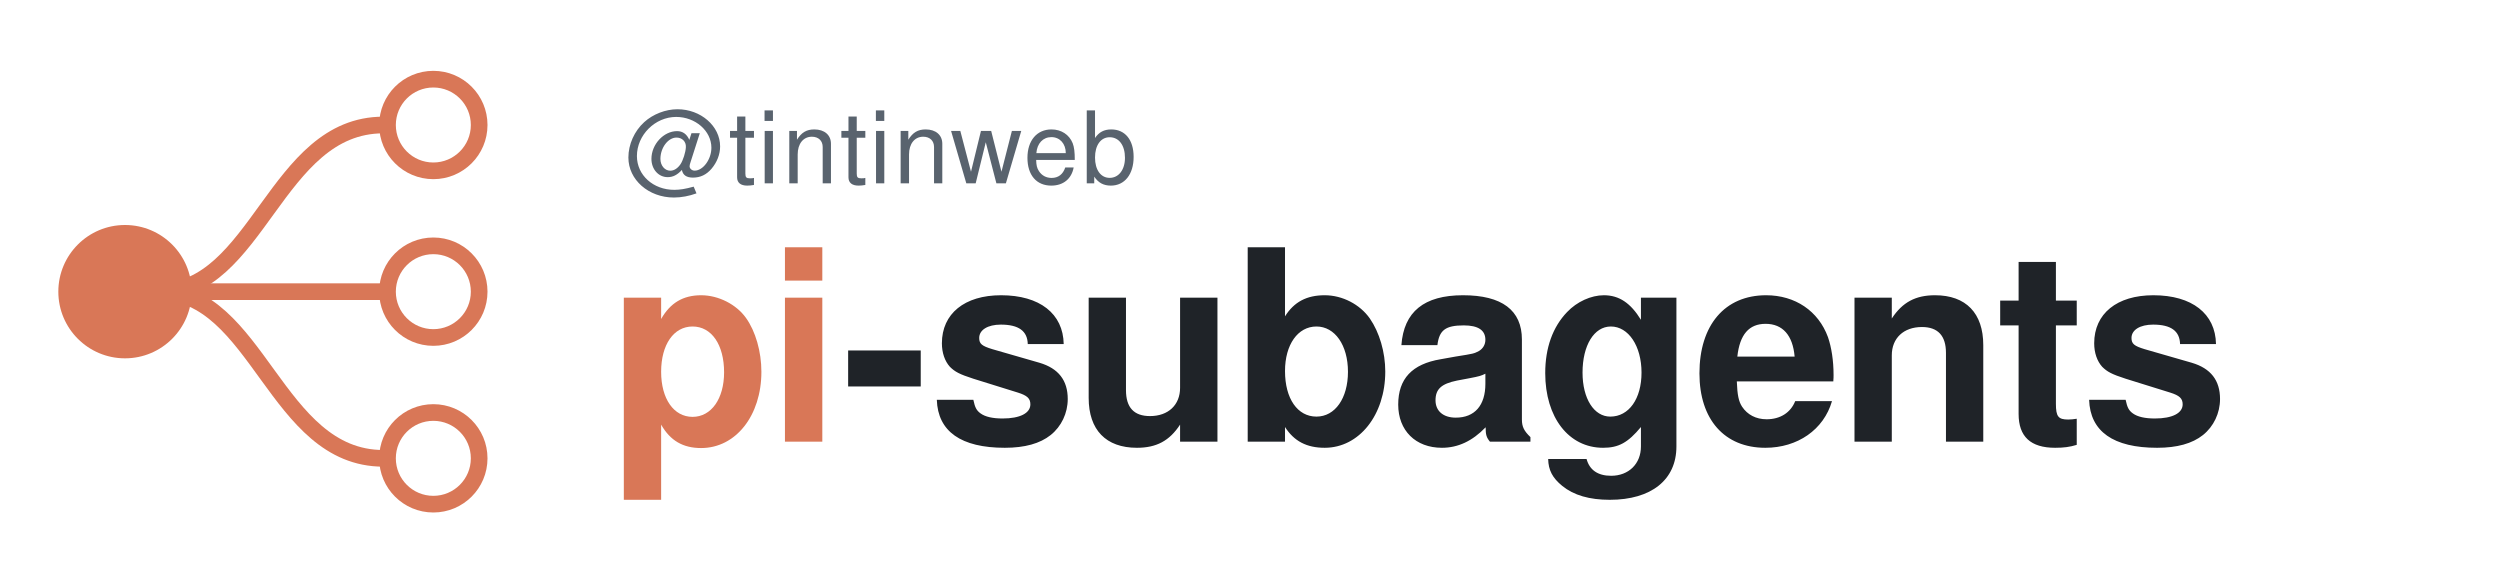
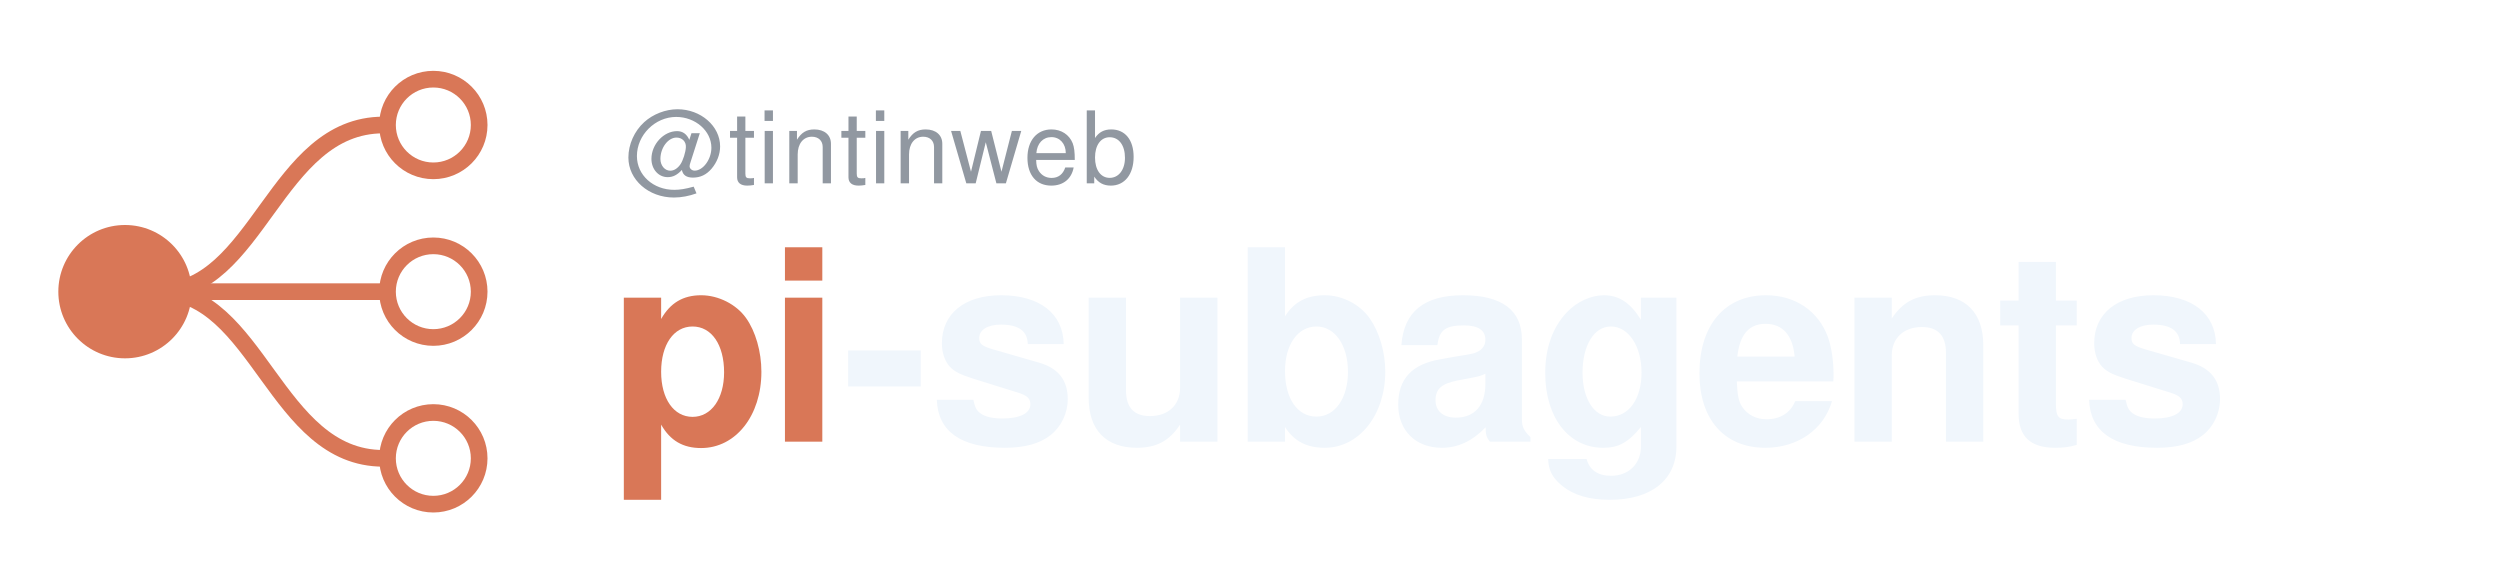
<svg xmlns="http://www.w3.org/2000/svg" width="600" height="140" viewBox="0 0 600 140" role="img" aria-label="@tintinweb/pi-subagents">
  <style>
    .edge { stroke: #d97757; stroke-width: 4; stroke-linecap: round; fill: none; }
    .parent { fill: #d97757; }
    .child { fill: none; stroke: #d97757; stroke-width: 4; }
-     .word { fill: #1f2328; font-family: -apple-system, BlinkMacSystemFont, "Segoe UI", Helvetica, Arial, sans-serif; font-weight: 700; font-size: 64px; letter-spacing: -1px; }
-     .scope { fill: #59636e; font-family: -apple-system, BlinkMacSystemFont, "Segoe UI", Helvetica, Arial, sans-serif; font-weight: 500; font-size: 24px; letter-spacing: 0.5px; }
+     .word { fill: #f0f6fc; font-family: -apple-system, BlinkMacSystemFont, "Segoe UI", Helvetica, Arial, sans-serif; font-weight: 700; font-size: 64px; letter-spacing: -1px; }
+     .scope { fill: #9198a1; font-family: -apple-system, BlinkMacSystemFont, "Segoe UI", Helvetica, Arial, sans-serif; font-weight: 500; font-size: 24px; letter-spacing: 0.5px; }
    .accent { fill: #d97757; }
-     @media (prefers-color-scheme: dark) {
-       .word { fill: #f0f6fc; }
-       .scope { fill: #9198a1; }
-     }
  </style>
  <path class="edge" d="M38 70 C 62 70, 66 30, 92 30" />
  <path class="edge" d="M38 70 L 92 70" />
  <path class="edge" d="M38 70 C 62 70, 66 110, 92 110" />
  <circle class="parent" cx="30" cy="70" r="16" />
  <circle class="child" cx="104" cy="30" r="11" />
  <circle class="child" cx="104" cy="70" r="11" />
  <circle class="child" cx="104" cy="110" r="11" />
  <text class="scope" x="150" y="44">@tintinweb</text>
  <text class="word" x="146" y="106">
    <tspan class="accent">pi</tspan>-subagents</text>
</svg>
